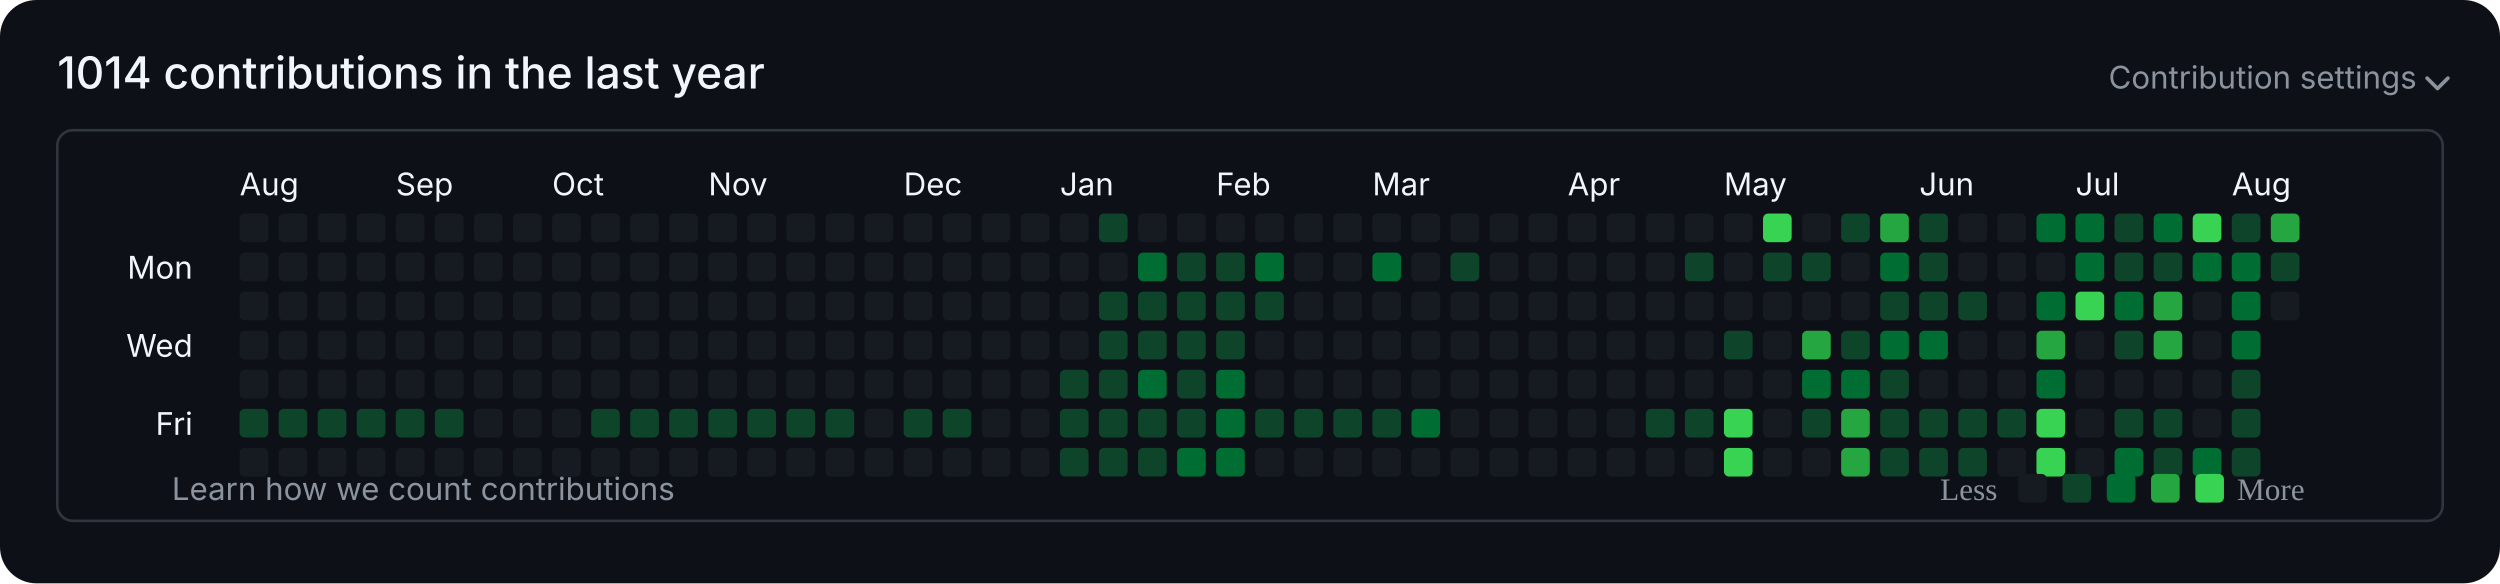
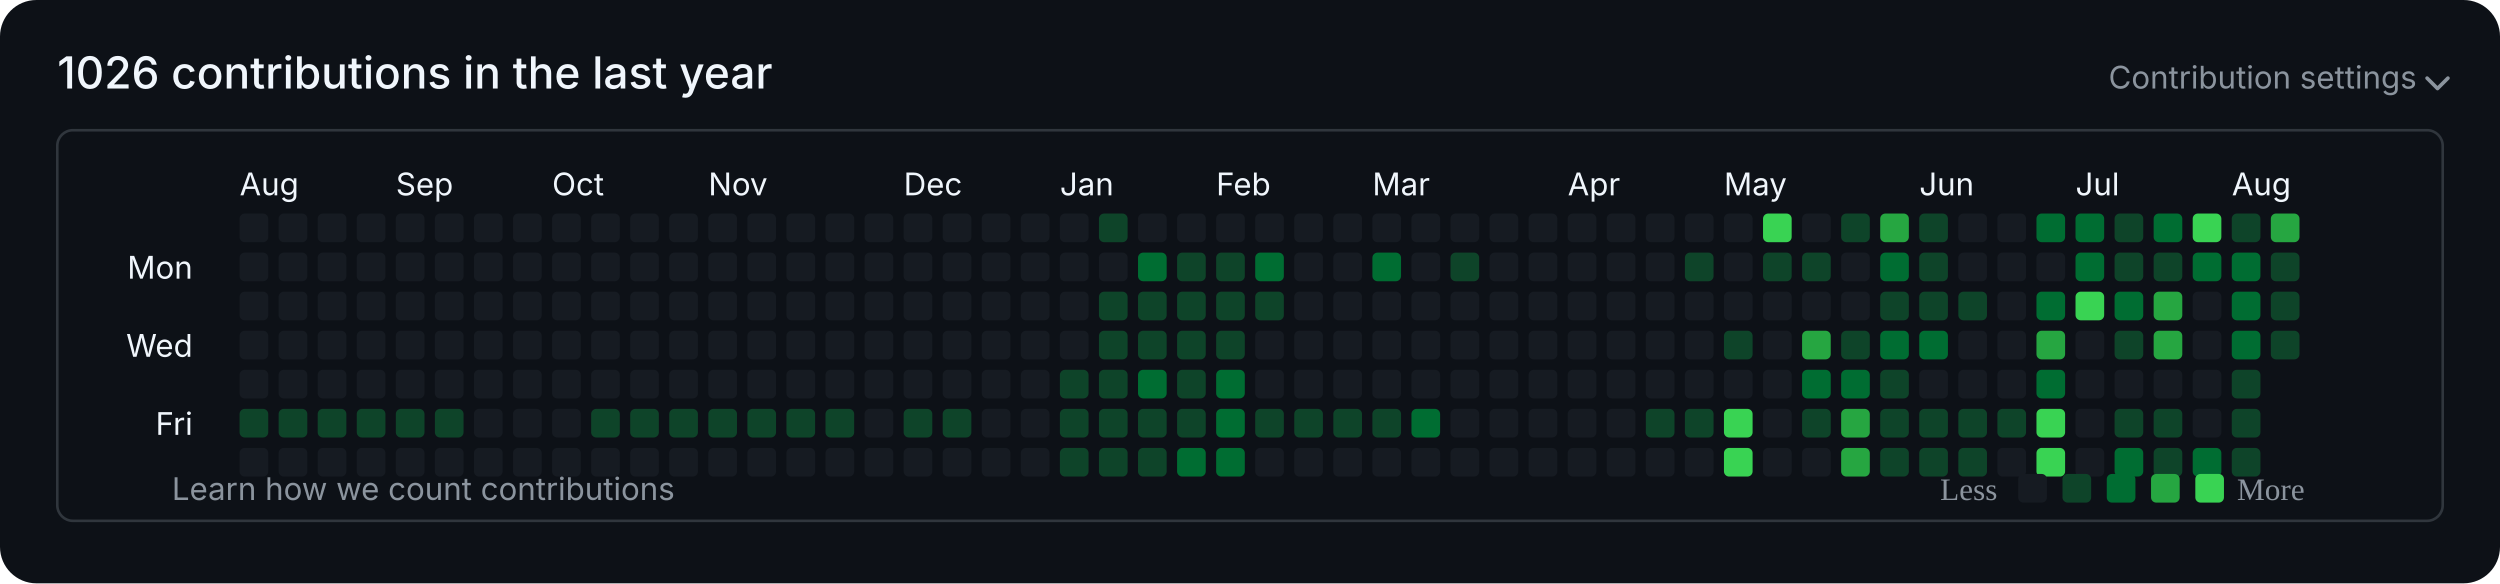
<svg xmlns="http://www.w3.org/2000/svg" width="1200" height="280" viewBox="0 0 960 224" fill="none" role="img" aria-label="AleksZyro GitHub contribution calendar">
  <style>
    .title { font: 500 17px -apple-system, BlinkMacSystemFont, 'Segoe UI', sans-serif; fill: #f0f6fc; }
    .month-label, .weekday-label, .legend, .hint { font: 400 12px -apple-system, BlinkMacSystemFont, 'Segoe UI', sans-serif; fill: #f0f6fc; }
    .hint, .legend-muted { fill: #8b949e; }
    .day-cell { shape-rendering: geometricPrecision; }
  </style>
  <rect width="960" height="224" rx="14" fill="#0d1117" />
-   <text x="22" y="34" class="title">1014 contributions in the last year</text>
+   <text x="22" y="34" class="title">1026 contributions in the last year</text>
  <text x="928" y="34" class="hint" text-anchor="end">Contribution settings</text>
  <path d="M 932 30 l 4 4 l 4 -4" stroke="#8b949e" stroke-width="1.4" fill="none" stroke-linecap="round" stroke-linejoin="round" />
  <rect x="22" y="50" width="916" height="150" rx="6" fill="none" stroke="#30363d" />
  <text x="92" y="75" class="month-label">Aug</text>
  <text x="152" y="75" class="month-label">Sep</text>
  <text x="212" y="75" class="month-label">Oct</text>
  <text x="272" y="75" class="month-label">Nov</text>
  <text x="347" y="75" class="month-label">Dec</text>
  <text x="407" y="75" class="month-label">Jan</text>
  <text x="467" y="75" class="month-label">Feb</text>
  <text x="527" y="75" class="month-label">Mar</text>
  <text x="602" y="75" class="month-label">Apr</text>
  <text x="662" y="75" class="month-label">May</text>
  <text x="737" y="75" class="month-label">Jun</text>
  <text x="797" y="75" class="month-label">Jul</text>
  <text x="857" y="75" class="month-label">Aug</text>
  <text x="74" y="107" class="weekday-label" text-anchor="end">Mon</text>
  <text x="74" y="137" class="weekday-label" text-anchor="end">Wed</text>
  <text x="74" y="167" class="weekday-label" text-anchor="end">Fri</text>
  <rect class="day-cell" x="92" y="82" width="11" height="11" rx="2" fill="#161b22" />
  <rect class="day-cell" x="92" y="97" width="11" height="11" rx="2" fill="#161b22" />
  <rect class="day-cell" x="92" y="112" width="11" height="11" rx="2" fill="#161b22" />
  <rect class="day-cell" x="92" y="127" width="11" height="11" rx="2" fill="#161b22" />
  <rect class="day-cell" x="92" y="142" width="11" height="11" rx="2" fill="#161b22" />
  <rect class="day-cell" x="92" y="157" width="11" height="11" rx="2" fill="#0e4429" />
  <rect class="day-cell" x="92" y="172" width="11" height="11" rx="2" fill="#161b22" />
  <rect class="day-cell" x="107" y="82" width="11" height="11" rx="2" fill="#161b22" />
  <rect class="day-cell" x="107" y="97" width="11" height="11" rx="2" fill="#161b22" />
  <rect class="day-cell" x="107" y="112" width="11" height="11" rx="2" fill="#161b22" />
  <rect class="day-cell" x="107" y="127" width="11" height="11" rx="2" fill="#161b22" />
  <rect class="day-cell" x="107" y="142" width="11" height="11" rx="2" fill="#161b22" />
  <rect class="day-cell" x="107" y="157" width="11" height="11" rx="2" fill="#0e4429" />
  <rect class="day-cell" x="107" y="172" width="11" height="11" rx="2" fill="#161b22" />
  <rect class="day-cell" x="122" y="82" width="11" height="11" rx="2" fill="#161b22" />
  <rect class="day-cell" x="122" y="97" width="11" height="11" rx="2" fill="#161b22" />
  <rect class="day-cell" x="122" y="112" width="11" height="11" rx="2" fill="#161b22" />
  <rect class="day-cell" x="122" y="127" width="11" height="11" rx="2" fill="#161b22" />
  <rect class="day-cell" x="122" y="142" width="11" height="11" rx="2" fill="#161b22" />
  <rect class="day-cell" x="122" y="157" width="11" height="11" rx="2" fill="#0e4429" />
  <rect class="day-cell" x="122" y="172" width="11" height="11" rx="2" fill="#161b22" />
  <rect class="day-cell" x="137" y="82" width="11" height="11" rx="2" fill="#161b22" />
  <rect class="day-cell" x="137" y="97" width="11" height="11" rx="2" fill="#161b22" />
  <rect class="day-cell" x="137" y="112" width="11" height="11" rx="2" fill="#161b22" />
  <rect class="day-cell" x="137" y="127" width="11" height="11" rx="2" fill="#161b22" />
  <rect class="day-cell" x="137" y="142" width="11" height="11" rx="2" fill="#161b22" />
  <rect class="day-cell" x="137" y="157" width="11" height="11" rx="2" fill="#0e4429" />
  <rect class="day-cell" x="137" y="172" width="11" height="11" rx="2" fill="#161b22" />
  <rect class="day-cell" x="152" y="82" width="11" height="11" rx="2" fill="#161b22" />
  <rect class="day-cell" x="152" y="97" width="11" height="11" rx="2" fill="#161b22" />
  <rect class="day-cell" x="152" y="112" width="11" height="11" rx="2" fill="#161b22" />
  <rect class="day-cell" x="152" y="127" width="11" height="11" rx="2" fill="#161b22" />
  <rect class="day-cell" x="152" y="142" width="11" height="11" rx="2" fill="#161b22" />
  <rect class="day-cell" x="152" y="157" width="11" height="11" rx="2" fill="#0e4429" />
  <rect class="day-cell" x="152" y="172" width="11" height="11" rx="2" fill="#161b22" />
  <rect class="day-cell" x="167" y="82" width="11" height="11" rx="2" fill="#161b22" />
  <rect class="day-cell" x="167" y="97" width="11" height="11" rx="2" fill="#161b22" />
  <rect class="day-cell" x="167" y="112" width="11" height="11" rx="2" fill="#161b22" />
  <rect class="day-cell" x="167" y="127" width="11" height="11" rx="2" fill="#161b22" />
  <rect class="day-cell" x="167" y="142" width="11" height="11" rx="2" fill="#161b22" />
  <rect class="day-cell" x="167" y="157" width="11" height="11" rx="2" fill="#0e4429" />
  <rect class="day-cell" x="167" y="172" width="11" height="11" rx="2" fill="#161b22" />
  <rect class="day-cell" x="182" y="82" width="11" height="11" rx="2" fill="#161b22" />
  <rect class="day-cell" x="182" y="97" width="11" height="11" rx="2" fill="#161b22" />
  <rect class="day-cell" x="182" y="112" width="11" height="11" rx="2" fill="#161b22" />
  <rect class="day-cell" x="182" y="127" width="11" height="11" rx="2" fill="#161b22" />
  <rect class="day-cell" x="182" y="142" width="11" height="11" rx="2" fill="#161b22" />
  <rect class="day-cell" x="182" y="157" width="11" height="11" rx="2" fill="#161b22" />
  <rect class="day-cell" x="182" y="172" width="11" height="11" rx="2" fill="#161b22" />
  <rect class="day-cell" x="197" y="82" width="11" height="11" rx="2" fill="#161b22" />
  <rect class="day-cell" x="197" y="97" width="11" height="11" rx="2" fill="#161b22" />
  <rect class="day-cell" x="197" y="112" width="11" height="11" rx="2" fill="#161b22" />
  <rect class="day-cell" x="197" y="127" width="11" height="11" rx="2" fill="#161b22" />
  <rect class="day-cell" x="197" y="142" width="11" height="11" rx="2" fill="#161b22" />
  <rect class="day-cell" x="197" y="157" width="11" height="11" rx="2" fill="#161b22" />
  <rect class="day-cell" x="197" y="172" width="11" height="11" rx="2" fill="#161b22" />
  <rect class="day-cell" x="212" y="82" width="11" height="11" rx="2" fill="#161b22" />
  <rect class="day-cell" x="212" y="97" width="11" height="11" rx="2" fill="#161b22" />
  <rect class="day-cell" x="212" y="112" width="11" height="11" rx="2" fill="#161b22" />
  <rect class="day-cell" x="212" y="127" width="11" height="11" rx="2" fill="#161b22" />
  <rect class="day-cell" x="212" y="142" width="11" height="11" rx="2" fill="#161b22" />
  <rect class="day-cell" x="212" y="157" width="11" height="11" rx="2" fill="#161b22" />
  <rect class="day-cell" x="212" y="172" width="11" height="11" rx="2" fill="#161b22" />
  <rect class="day-cell" x="227" y="82" width="11" height="11" rx="2" fill="#161b22" />
  <rect class="day-cell" x="227" y="97" width="11" height="11" rx="2" fill="#161b22" />
  <rect class="day-cell" x="227" y="112" width="11" height="11" rx="2" fill="#161b22" />
  <rect class="day-cell" x="227" y="127" width="11" height="11" rx="2" fill="#161b22" />
  <rect class="day-cell" x="227" y="142" width="11" height="11" rx="2" fill="#161b22" />
  <rect class="day-cell" x="227" y="157" width="11" height="11" rx="2" fill="#0e4429" />
  <rect class="day-cell" x="227" y="172" width="11" height="11" rx="2" fill="#161b22" />
  <rect class="day-cell" x="242" y="82" width="11" height="11" rx="2" fill="#161b22" />
  <rect class="day-cell" x="242" y="97" width="11" height="11" rx="2" fill="#161b22" />
  <rect class="day-cell" x="242" y="112" width="11" height="11" rx="2" fill="#161b22" />
  <rect class="day-cell" x="242" y="127" width="11" height="11" rx="2" fill="#161b22" />
  <rect class="day-cell" x="242" y="142" width="11" height="11" rx="2" fill="#161b22" />
  <rect class="day-cell" x="242" y="157" width="11" height="11" rx="2" fill="#0e4429" />
  <rect class="day-cell" x="242" y="172" width="11" height="11" rx="2" fill="#161b22" />
  <rect class="day-cell" x="257" y="82" width="11" height="11" rx="2" fill="#161b22" />
  <rect class="day-cell" x="257" y="97" width="11" height="11" rx="2" fill="#161b22" />
  <rect class="day-cell" x="257" y="112" width="11" height="11" rx="2" fill="#161b22" />
  <rect class="day-cell" x="257" y="127" width="11" height="11" rx="2" fill="#161b22" />
  <rect class="day-cell" x="257" y="142" width="11" height="11" rx="2" fill="#161b22" />
  <rect class="day-cell" x="257" y="157" width="11" height="11" rx="2" fill="#0e4429" />
  <rect class="day-cell" x="257" y="172" width="11" height="11" rx="2" fill="#161b22" />
  <rect class="day-cell" x="272" y="82" width="11" height="11" rx="2" fill="#161b22" />
  <rect class="day-cell" x="272" y="97" width="11" height="11" rx="2" fill="#161b22" />
  <rect class="day-cell" x="272" y="112" width="11" height="11" rx="2" fill="#161b22" />
  <rect class="day-cell" x="272" y="127" width="11" height="11" rx="2" fill="#161b22" />
  <rect class="day-cell" x="272" y="142" width="11" height="11" rx="2" fill="#161b22" />
  <rect class="day-cell" x="272" y="157" width="11" height="11" rx="2" fill="#0e4429" />
  <rect class="day-cell" x="272" y="172" width="11" height="11" rx="2" fill="#161b22" />
  <rect class="day-cell" x="287" y="82" width="11" height="11" rx="2" fill="#161b22" />
  <rect class="day-cell" x="287" y="97" width="11" height="11" rx="2" fill="#161b22" />
  <rect class="day-cell" x="287" y="112" width="11" height="11" rx="2" fill="#161b22" />
  <rect class="day-cell" x="287" y="127" width="11" height="11" rx="2" fill="#161b22" />
  <rect class="day-cell" x="287" y="142" width="11" height="11" rx="2" fill="#161b22" />
  <rect class="day-cell" x="287" y="157" width="11" height="11" rx="2" fill="#0e4429" />
  <rect class="day-cell" x="287" y="172" width="11" height="11" rx="2" fill="#161b22" />
  <rect class="day-cell" x="302" y="82" width="11" height="11" rx="2" fill="#161b22" />
  <rect class="day-cell" x="302" y="97" width="11" height="11" rx="2" fill="#161b22" />
  <rect class="day-cell" x="302" y="112" width="11" height="11" rx="2" fill="#161b22" />
  <rect class="day-cell" x="302" y="127" width="11" height="11" rx="2" fill="#161b22" />
  <rect class="day-cell" x="302" y="142" width="11" height="11" rx="2" fill="#161b22" />
  <rect class="day-cell" x="302" y="157" width="11" height="11" rx="2" fill="#0e4429" />
  <rect class="day-cell" x="302" y="172" width="11" height="11" rx="2" fill="#161b22" />
  <rect class="day-cell" x="317" y="82" width="11" height="11" rx="2" fill="#161b22" />
  <rect class="day-cell" x="317" y="97" width="11" height="11" rx="2" fill="#161b22" />
  <rect class="day-cell" x="317" y="112" width="11" height="11" rx="2" fill="#161b22" />
  <rect class="day-cell" x="317" y="127" width="11" height="11" rx="2" fill="#161b22" />
  <rect class="day-cell" x="317" y="142" width="11" height="11" rx="2" fill="#161b22" />
  <rect class="day-cell" x="317" y="157" width="11" height="11" rx="2" fill="#0e4429" />
  <rect class="day-cell" x="317" y="172" width="11" height="11" rx="2" fill="#161b22" />
  <rect class="day-cell" x="332" y="82" width="11" height="11" rx="2" fill="#161b22" />
  <rect class="day-cell" x="332" y="97" width="11" height="11" rx="2" fill="#161b22" />
  <rect class="day-cell" x="332" y="112" width="11" height="11" rx="2" fill="#161b22" />
  <rect class="day-cell" x="332" y="127" width="11" height="11" rx="2" fill="#161b22" />
  <rect class="day-cell" x="332" y="142" width="11" height="11" rx="2" fill="#161b22" />
  <rect class="day-cell" x="332" y="157" width="11" height="11" rx="2" fill="#161b22" />
  <rect class="day-cell" x="332" y="172" width="11" height="11" rx="2" fill="#161b22" />
  <rect class="day-cell" x="347" y="82" width="11" height="11" rx="2" fill="#161b22" />
  <rect class="day-cell" x="347" y="97" width="11" height="11" rx="2" fill="#161b22" />
  <rect class="day-cell" x="347" y="112" width="11" height="11" rx="2" fill="#161b22" />
  <rect class="day-cell" x="347" y="127" width="11" height="11" rx="2" fill="#161b22" />
  <rect class="day-cell" x="347" y="142" width="11" height="11" rx="2" fill="#161b22" />
  <rect class="day-cell" x="347" y="157" width="11" height="11" rx="2" fill="#0e4429" />
  <rect class="day-cell" x="347" y="172" width="11" height="11" rx="2" fill="#161b22" />
  <rect class="day-cell" x="362" y="82" width="11" height="11" rx="2" fill="#161b22" />
  <rect class="day-cell" x="362" y="97" width="11" height="11" rx="2" fill="#161b22" />
  <rect class="day-cell" x="362" y="112" width="11" height="11" rx="2" fill="#161b22" />
  <rect class="day-cell" x="362" y="127" width="11" height="11" rx="2" fill="#161b22" />
  <rect class="day-cell" x="362" y="142" width="11" height="11" rx="2" fill="#161b22" />
  <rect class="day-cell" x="362" y="157" width="11" height="11" rx="2" fill="#0e4429" />
  <rect class="day-cell" x="362" y="172" width="11" height="11" rx="2" fill="#161b22" />
  <rect class="day-cell" x="377" y="82" width="11" height="11" rx="2" fill="#161b22" />
  <rect class="day-cell" x="377" y="97" width="11" height="11" rx="2" fill="#161b22" />
  <rect class="day-cell" x="377" y="112" width="11" height="11" rx="2" fill="#161b22" />
  <rect class="day-cell" x="377" y="127" width="11" height="11" rx="2" fill="#161b22" />
  <rect class="day-cell" x="377" y="142" width="11" height="11" rx="2" fill="#161b22" />
  <rect class="day-cell" x="377" y="157" width="11" height="11" rx="2" fill="#161b22" />
  <rect class="day-cell" x="377" y="172" width="11" height="11" rx="2" fill="#161b22" />
  <rect class="day-cell" x="392" y="82" width="11" height="11" rx="2" fill="#161b22" />
  <rect class="day-cell" x="392" y="97" width="11" height="11" rx="2" fill="#161b22" />
  <rect class="day-cell" x="392" y="112" width="11" height="11" rx="2" fill="#161b22" />
  <rect class="day-cell" x="392" y="127" width="11" height="11" rx="2" fill="#161b22" />
  <rect class="day-cell" x="392" y="142" width="11" height="11" rx="2" fill="#161b22" />
  <rect class="day-cell" x="392" y="157" width="11" height="11" rx="2" fill="#161b22" />
  <rect class="day-cell" x="392" y="172" width="11" height="11" rx="2" fill="#161b22" />
  <rect class="day-cell" x="407" y="82" width="11" height="11" rx="2" fill="#161b22" />
  <rect class="day-cell" x="407" y="97" width="11" height="11" rx="2" fill="#161b22" />
  <rect class="day-cell" x="407" y="112" width="11" height="11" rx="2" fill="#161b22" />
  <rect class="day-cell" x="407" y="127" width="11" height="11" rx="2" fill="#161b22" />
  <rect class="day-cell" x="407" y="142" width="11" height="11" rx="2" fill="#0e4429" />
  <rect class="day-cell" x="407" y="157" width="11" height="11" rx="2" fill="#0e4429" />
  <rect class="day-cell" x="407" y="172" width="11" height="11" rx="2" fill="#0e4429" />
  <rect class="day-cell" x="422" y="82" width="11" height="11" rx="2" fill="#0e4429" />
  <rect class="day-cell" x="422" y="97" width="11" height="11" rx="2" fill="#161b22" />
  <rect class="day-cell" x="422" y="112" width="11" height="11" rx="2" fill="#0e4429" />
  <rect class="day-cell" x="422" y="127" width="11" height="11" rx="2" fill="#0e4429" />
  <rect class="day-cell" x="422" y="142" width="11" height="11" rx="2" fill="#0e4429" />
  <rect class="day-cell" x="422" y="157" width="11" height="11" rx="2" fill="#0e4429" />
  <rect class="day-cell" x="422" y="172" width="11" height="11" rx="2" fill="#0e4429" />
  <rect class="day-cell" x="437" y="82" width="11" height="11" rx="2" fill="#161b22" />
  <rect class="day-cell" x="437" y="97" width="11" height="11" rx="2" fill="#006d32" />
  <rect class="day-cell" x="437" y="112" width="11" height="11" rx="2" fill="#0e4429" />
  <rect class="day-cell" x="437" y="127" width="11" height="11" rx="2" fill="#0e4429" />
  <rect class="day-cell" x="437" y="142" width="11" height="11" rx="2" fill="#006d32" />
  <rect class="day-cell" x="437" y="157" width="11" height="11" rx="2" fill="#0e4429" />
  <rect class="day-cell" x="437" y="172" width="11" height="11" rx="2" fill="#0e4429" />
  <rect class="day-cell" x="452" y="82" width="11" height="11" rx="2" fill="#161b22" />
  <rect class="day-cell" x="452" y="97" width="11" height="11" rx="2" fill="#0e4429" />
  <rect class="day-cell" x="452" y="112" width="11" height="11" rx="2" fill="#0e4429" />
  <rect class="day-cell" x="452" y="127" width="11" height="11" rx="2" fill="#0e4429" />
  <rect class="day-cell" x="452" y="142" width="11" height="11" rx="2" fill="#0e4429" />
  <rect class="day-cell" x="452" y="157" width="11" height="11" rx="2" fill="#0e4429" />
  <rect class="day-cell" x="452" y="172" width="11" height="11" rx="2" fill="#006d32" />
  <rect class="day-cell" x="467" y="82" width="11" height="11" rx="2" fill="#161b22" />
  <rect class="day-cell" x="467" y="97" width="11" height="11" rx="2" fill="#0e4429" />
  <rect class="day-cell" x="467" y="112" width="11" height="11" rx="2" fill="#0e4429" />
  <rect class="day-cell" x="467" y="127" width="11" height="11" rx="2" fill="#0e4429" />
  <rect class="day-cell" x="467" y="142" width="11" height="11" rx="2" fill="#006d32" />
  <rect class="day-cell" x="467" y="157" width="11" height="11" rx="2" fill="#006d32" />
  <rect class="day-cell" x="467" y="172" width="11" height="11" rx="2" fill="#006d32" />
  <rect class="day-cell" x="482" y="82" width="11" height="11" rx="2" fill="#161b22" />
  <rect class="day-cell" x="482" y="97" width="11" height="11" rx="2" fill="#006d32" />
  <rect class="day-cell" x="482" y="112" width="11" height="11" rx="2" fill="#0e4429" />
  <rect class="day-cell" x="482" y="127" width="11" height="11" rx="2" fill="#161b22" />
  <rect class="day-cell" x="482" y="142" width="11" height="11" rx="2" fill="#161b22" />
  <rect class="day-cell" x="482" y="157" width="11" height="11" rx="2" fill="#0e4429" />
  <rect class="day-cell" x="482" y="172" width="11" height="11" rx="2" fill="#161b22" />
  <rect class="day-cell" x="497" y="82" width="11" height="11" rx="2" fill="#161b22" />
  <rect class="day-cell" x="497" y="97" width="11" height="11" rx="2" fill="#161b22" />
  <rect class="day-cell" x="497" y="112" width="11" height="11" rx="2" fill="#161b22" />
  <rect class="day-cell" x="497" y="127" width="11" height="11" rx="2" fill="#161b22" />
  <rect class="day-cell" x="497" y="142" width="11" height="11" rx="2" fill="#161b22" />
  <rect class="day-cell" x="497" y="157" width="11" height="11" rx="2" fill="#0e4429" />
  <rect class="day-cell" x="497" y="172" width="11" height="11" rx="2" fill="#161b22" />
  <rect class="day-cell" x="512" y="82" width="11" height="11" rx="2" fill="#161b22" />
  <rect class="day-cell" x="512" y="97" width="11" height="11" rx="2" fill="#161b22" />
  <rect class="day-cell" x="512" y="112" width="11" height="11" rx="2" fill="#161b22" />
  <rect class="day-cell" x="512" y="127" width="11" height="11" rx="2" fill="#161b22" />
  <rect class="day-cell" x="512" y="142" width="11" height="11" rx="2" fill="#161b22" />
  <rect class="day-cell" x="512" y="157" width="11" height="11" rx="2" fill="#0e4429" />
  <rect class="day-cell" x="512" y="172" width="11" height="11" rx="2" fill="#161b22" />
  <rect class="day-cell" x="527" y="82" width="11" height="11" rx="2" fill="#161b22" />
  <rect class="day-cell" x="527" y="97" width="11" height="11" rx="2" fill="#006d32" />
  <rect class="day-cell" x="527" y="112" width="11" height="11" rx="2" fill="#161b22" />
  <rect class="day-cell" x="527" y="127" width="11" height="11" rx="2" fill="#161b22" />
  <rect class="day-cell" x="527" y="142" width="11" height="11" rx="2" fill="#161b22" />
  <rect class="day-cell" x="527" y="157" width="11" height="11" rx="2" fill="#0e4429" />
  <rect class="day-cell" x="527" y="172" width="11" height="11" rx="2" fill="#161b22" />
  <rect class="day-cell" x="542" y="82" width="11" height="11" rx="2" fill="#161b22" />
  <rect class="day-cell" x="542" y="97" width="11" height="11" rx="2" fill="#161b22" />
  <rect class="day-cell" x="542" y="112" width="11" height="11" rx="2" fill="#161b22" />
  <rect class="day-cell" x="542" y="127" width="11" height="11" rx="2" fill="#161b22" />
  <rect class="day-cell" x="542" y="142" width="11" height="11" rx="2" fill="#161b22" />
  <rect class="day-cell" x="542" y="157" width="11" height="11" rx="2" fill="#006d32" />
  <rect class="day-cell" x="542" y="172" width="11" height="11" rx="2" fill="#161b22" />
  <rect class="day-cell" x="557" y="82" width="11" height="11" rx="2" fill="#161b22" />
  <rect class="day-cell" x="557" y="97" width="11" height="11" rx="2" fill="#0e4429" />
  <rect class="day-cell" x="557" y="112" width="11" height="11" rx="2" fill="#161b22" />
  <rect class="day-cell" x="557" y="127" width="11" height="11" rx="2" fill="#161b22" />
  <rect class="day-cell" x="557" y="142" width="11" height="11" rx="2" fill="#161b22" />
  <rect class="day-cell" x="557" y="157" width="11" height="11" rx="2" fill="#161b22" />
  <rect class="day-cell" x="557" y="172" width="11" height="11" rx="2" fill="#161b22" />
  <rect class="day-cell" x="572" y="82" width="11" height="11" rx="2" fill="#161b22" />
  <rect class="day-cell" x="572" y="97" width="11" height="11" rx="2" fill="#161b22" />
  <rect class="day-cell" x="572" y="112" width="11" height="11" rx="2" fill="#161b22" />
  <rect class="day-cell" x="572" y="127" width="11" height="11" rx="2" fill="#161b22" />
  <rect class="day-cell" x="572" y="142" width="11" height="11" rx="2" fill="#161b22" />
  <rect class="day-cell" x="572" y="157" width="11" height="11" rx="2" fill="#161b22" />
  <rect class="day-cell" x="572" y="172" width="11" height="11" rx="2" fill="#161b22" />
  <rect class="day-cell" x="587" y="82" width="11" height="11" rx="2" fill="#161b22" />
  <rect class="day-cell" x="587" y="97" width="11" height="11" rx="2" fill="#161b22" />
  <rect class="day-cell" x="587" y="112" width="11" height="11" rx="2" fill="#161b22" />
  <rect class="day-cell" x="587" y="127" width="11" height="11" rx="2" fill="#161b22" />
  <rect class="day-cell" x="587" y="142" width="11" height="11" rx="2" fill="#161b22" />
  <rect class="day-cell" x="587" y="157" width="11" height="11" rx="2" fill="#161b22" />
  <rect class="day-cell" x="587" y="172" width="11" height="11" rx="2" fill="#161b22" />
  <rect class="day-cell" x="602" y="82" width="11" height="11" rx="2" fill="#161b22" />
  <rect class="day-cell" x="602" y="97" width="11" height="11" rx="2" fill="#161b22" />
  <rect class="day-cell" x="602" y="112" width="11" height="11" rx="2" fill="#161b22" />
  <rect class="day-cell" x="602" y="127" width="11" height="11" rx="2" fill="#161b22" />
  <rect class="day-cell" x="602" y="142" width="11" height="11" rx="2" fill="#161b22" />
  <rect class="day-cell" x="602" y="157" width="11" height="11" rx="2" fill="#161b22" />
  <rect class="day-cell" x="602" y="172" width="11" height="11" rx="2" fill="#161b22" />
  <rect class="day-cell" x="617" y="82" width="11" height="11" rx="2" fill="#161b22" />
  <rect class="day-cell" x="617" y="97" width="11" height="11" rx="2" fill="#161b22" />
  <rect class="day-cell" x="617" y="112" width="11" height="11" rx="2" fill="#161b22" />
  <rect class="day-cell" x="617" y="127" width="11" height="11" rx="2" fill="#161b22" />
  <rect class="day-cell" x="617" y="142" width="11" height="11" rx="2" fill="#161b22" />
  <rect class="day-cell" x="617" y="157" width="11" height="11" rx="2" fill="#161b22" />
  <rect class="day-cell" x="617" y="172" width="11" height="11" rx="2" fill="#161b22" />
  <rect class="day-cell" x="632" y="82" width="11" height="11" rx="2" fill="#161b22" />
  <rect class="day-cell" x="632" y="97" width="11" height="11" rx="2" fill="#161b22" />
  <rect class="day-cell" x="632" y="112" width="11" height="11" rx="2" fill="#161b22" />
  <rect class="day-cell" x="632" y="127" width="11" height="11" rx="2" fill="#161b22" />
  <rect class="day-cell" x="632" y="142" width="11" height="11" rx="2" fill="#161b22" />
  <rect class="day-cell" x="632" y="157" width="11" height="11" rx="2" fill="#0e4429" />
  <rect class="day-cell" x="632" y="172" width="11" height="11" rx="2" fill="#161b22" />
  <rect class="day-cell" x="647" y="82" width="11" height="11" rx="2" fill="#161b22" />
  <rect class="day-cell" x="647" y="97" width="11" height="11" rx="2" fill="#0e4429" />
  <rect class="day-cell" x="647" y="112" width="11" height="11" rx="2" fill="#161b22" />
  <rect class="day-cell" x="647" y="127" width="11" height="11" rx="2" fill="#161b22" />
  <rect class="day-cell" x="647" y="142" width="11" height="11" rx="2" fill="#161b22" />
  <rect class="day-cell" x="647" y="157" width="11" height="11" rx="2" fill="#0e4429" />
  <rect class="day-cell" x="647" y="172" width="11" height="11" rx="2" fill="#161b22" />
  <rect class="day-cell" x="662" y="82" width="11" height="11" rx="2" fill="#161b22" />
  <rect class="day-cell" x="662" y="97" width="11" height="11" rx="2" fill="#161b22" />
  <rect class="day-cell" x="662" y="112" width="11" height="11" rx="2" fill="#161b22" />
  <rect class="day-cell" x="662" y="127" width="11" height="11" rx="2" fill="#0e4429" />
  <rect class="day-cell" x="662" y="142" width="11" height="11" rx="2" fill="#161b22" />
  <rect class="day-cell" x="662" y="157" width="11" height="11" rx="2" fill="#39d353" />
  <rect class="day-cell" x="662" y="172" width="11" height="11" rx="2" fill="#39d353" />
  <rect class="day-cell" x="677" y="82" width="11" height="11" rx="2" fill="#39d353" />
  <rect class="day-cell" x="677" y="97" width="11" height="11" rx="2" fill="#0e4429" />
  <rect class="day-cell" x="677" y="112" width="11" height="11" rx="2" fill="#161b22" />
  <rect class="day-cell" x="677" y="127" width="11" height="11" rx="2" fill="#161b22" />
  <rect class="day-cell" x="677" y="142" width="11" height="11" rx="2" fill="#161b22" />
  <rect class="day-cell" x="677" y="157" width="11" height="11" rx="2" fill="#161b22" />
  <rect class="day-cell" x="677" y="172" width="11" height="11" rx="2" fill="#161b22" />
  <rect class="day-cell" x="692" y="82" width="11" height="11" rx="2" fill="#161b22" />
  <rect class="day-cell" x="692" y="97" width="11" height="11" rx="2" fill="#0e4429" />
  <rect class="day-cell" x="692" y="112" width="11" height="11" rx="2" fill="#161b22" />
  <rect class="day-cell" x="692" y="127" width="11" height="11" rx="2" fill="#26a641" />
  <rect class="day-cell" x="692" y="142" width="11" height="11" rx="2" fill="#006d32" />
  <rect class="day-cell" x="692" y="157" width="11" height="11" rx="2" fill="#0e4429" />
  <rect class="day-cell" x="692" y="172" width="11" height="11" rx="2" fill="#161b22" />
  <rect class="day-cell" x="707" y="82" width="11" height="11" rx="2" fill="#0e4429" />
  <rect class="day-cell" x="707" y="97" width="11" height="11" rx="2" fill="#161b22" />
  <rect class="day-cell" x="707" y="112" width="11" height="11" rx="2" fill="#161b22" />
  <rect class="day-cell" x="707" y="127" width="11" height="11" rx="2" fill="#0e4429" />
  <rect class="day-cell" x="707" y="142" width="11" height="11" rx="2" fill="#006d32" />
  <rect class="day-cell" x="707" y="157" width="11" height="11" rx="2" fill="#26a641" />
  <rect class="day-cell" x="707" y="172" width="11" height="11" rx="2" fill="#26a641" />
  <rect class="day-cell" x="722" y="82" width="11" height="11" rx="2" fill="#26a641" />
  <rect class="day-cell" x="722" y="97" width="11" height="11" rx="2" fill="#006d32" />
  <rect class="day-cell" x="722" y="112" width="11" height="11" rx="2" fill="#0e4429" />
  <rect class="day-cell" x="722" y="127" width="11" height="11" rx="2" fill="#006d32" />
  <rect class="day-cell" x="722" y="142" width="11" height="11" rx="2" fill="#0e4429" />
  <rect class="day-cell" x="722" y="157" width="11" height="11" rx="2" fill="#0e4429" />
  <rect class="day-cell" x="722" y="172" width="11" height="11" rx="2" fill="#0e4429" />
  <rect class="day-cell" x="737" y="82" width="11" height="11" rx="2" fill="#0e4429" />
  <rect class="day-cell" x="737" y="97" width="11" height="11" rx="2" fill="#0e4429" />
  <rect class="day-cell" x="737" y="112" width="11" height="11" rx="2" fill="#0e4429" />
  <rect class="day-cell" x="737" y="127" width="11" height="11" rx="2" fill="#006d32" />
  <rect class="day-cell" x="737" y="142" width="11" height="11" rx="2" fill="#161b22" />
  <rect class="day-cell" x="737" y="157" width="11" height="11" rx="2" fill="#0e4429" />
  <rect class="day-cell" x="737" y="172" width="11" height="11" rx="2" fill="#0e4429" />
  <rect class="day-cell" x="752" y="82" width="11" height="11" rx="2" fill="#161b22" />
  <rect class="day-cell" x="752" y="97" width="11" height="11" rx="2" fill="#161b22" />
  <rect class="day-cell" x="752" y="112" width="11" height="11" rx="2" fill="#0e4429" />
  <rect class="day-cell" x="752" y="127" width="11" height="11" rx="2" fill="#161b22" />
  <rect class="day-cell" x="752" y="142" width="11" height="11" rx="2" fill="#161b22" />
  <rect class="day-cell" x="752" y="157" width="11" height="11" rx="2" fill="#0e4429" />
  <rect class="day-cell" x="752" y="172" width="11" height="11" rx="2" fill="#0e4429" />
  <rect class="day-cell" x="767" y="82" width="11" height="11" rx="2" fill="#161b22" />
  <rect class="day-cell" x="767" y="97" width="11" height="11" rx="2" fill="#161b22" />
  <rect class="day-cell" x="767" y="112" width="11" height="11" rx="2" fill="#161b22" />
  <rect class="day-cell" x="767" y="127" width="11" height="11" rx="2" fill="#161b22" />
  <rect class="day-cell" x="767" y="142" width="11" height="11" rx="2" fill="#161b22" />
  <rect class="day-cell" x="767" y="157" width="11" height="11" rx="2" fill="#0e4429" />
  <rect class="day-cell" x="767" y="172" width="11" height="11" rx="2" fill="#161b22" />
  <rect class="day-cell" x="782" y="82" width="11" height="11" rx="2" fill="#006d32" />
  <rect class="day-cell" x="782" y="97" width="11" height="11" rx="2" fill="#161b22" />
  <rect class="day-cell" x="782" y="112" width="11" height="11" rx="2" fill="#006d32" />
  <rect class="day-cell" x="782" y="127" width="11" height="11" rx="2" fill="#26a641" />
  <rect class="day-cell" x="782" y="142" width="11" height="11" rx="2" fill="#006d32" />
  <rect class="day-cell" x="782" y="157" width="11" height="11" rx="2" fill="#39d353" />
  <rect class="day-cell" x="782" y="172" width="11" height="11" rx="2" fill="#39d353" />
  <rect class="day-cell" x="797" y="82" width="11" height="11" rx="2" fill="#006d32" />
  <rect class="day-cell" x="797" y="97" width="11" height="11" rx="2" fill="#006d32" />
  <rect class="day-cell" x="797" y="112" width="11" height="11" rx="2" fill="#39d353" />
  <rect class="day-cell" x="797" y="127" width="11" height="11" rx="2" fill="#161b22" />
  <rect class="day-cell" x="797" y="142" width="11" height="11" rx="2" fill="#161b22" />
  <rect class="day-cell" x="797" y="157" width="11" height="11" rx="2" fill="#161b22" />
  <rect class="day-cell" x="797" y="172" width="11" height="11" rx="2" fill="#161b22" />
  <rect class="day-cell" x="812" y="82" width="11" height="11" rx="2" fill="#0e4429" />
  <rect class="day-cell" x="812" y="97" width="11" height="11" rx="2" fill="#0e4429" />
  <rect class="day-cell" x="812" y="112" width="11" height="11" rx="2" fill="#006d32" />
  <rect class="day-cell" x="812" y="127" width="11" height="11" rx="2" fill="#0e4429" />
  <rect class="day-cell" x="812" y="142" width="11" height="11" rx="2" fill="#161b22" />
  <rect class="day-cell" x="812" y="157" width="11" height="11" rx="2" fill="#0e4429" />
  <rect class="day-cell" x="812" y="172" width="11" height="11" rx="2" fill="#006d32" />
  <rect class="day-cell" x="827" y="82" width="11" height="11" rx="2" fill="#006d32" />
  <rect class="day-cell" x="827" y="97" width="11" height="11" rx="2" fill="#0e4429" />
  <rect class="day-cell" x="827" y="112" width="11" height="11" rx="2" fill="#26a641" />
  <rect class="day-cell" x="827" y="127" width="11" height="11" rx="2" fill="#26a641" />
  <rect class="day-cell" x="827" y="142" width="11" height="11" rx="2" fill="#161b22" />
  <rect class="day-cell" x="827" y="157" width="11" height="11" rx="2" fill="#0e4429" />
  <rect class="day-cell" x="827" y="172" width="11" height="11" rx="2" fill="#0e4429" />
  <rect class="day-cell" x="842" y="82" width="11" height="11" rx="2" fill="#39d353" />
  <rect class="day-cell" x="842" y="97" width="11" height="11" rx="2" fill="#006d32" />
  <rect class="day-cell" x="842" y="112" width="11" height="11" rx="2" fill="#161b22" />
  <rect class="day-cell" x="842" y="127" width="11" height="11" rx="2" fill="#161b22" />
  <rect class="day-cell" x="842" y="142" width="11" height="11" rx="2" fill="#161b22" />
  <rect class="day-cell" x="842" y="157" width="11" height="11" rx="2" fill="#161b22" />
  <rect class="day-cell" x="842" y="172" width="11" height="11" rx="2" fill="#006d32" />
  <rect class="day-cell" x="857" y="82" width="11" height="11" rx="2" fill="#0e4429" />
  <rect class="day-cell" x="857" y="97" width="11" height="11" rx="2" fill="#006d32" />
  <rect class="day-cell" x="857" y="112" width="11" height="11" rx="2" fill="#006d32" />
  <rect class="day-cell" x="857" y="127" width="11" height="11" rx="2" fill="#006d32" />
  <rect class="day-cell" x="857" y="142" width="11" height="11" rx="2" fill="#0e4429" />
  <rect class="day-cell" x="857" y="157" width="11" height="11" rx="2" fill="#0e4429" />
  <rect class="day-cell" x="857" y="172" width="11" height="11" rx="2" fill="#0e4429" />
  <rect class="day-cell" x="872" y="82" width="11" height="11" rx="2" fill="#26a641" />
  <rect class="day-cell" x="872" y="97" width="11" height="11" rx="2" fill="#0e4429" />
-   <rect class="day-cell" x="872" y="112" width="11" height="11" rx="2" fill="#161b22" />
+   <rect class="day-cell" x="872" y="112" width="11" height="11" rx="2" fill="#0e4429" />
+   <rect class="day-cell" x="872" y="127" width="11" height="11" rx="2" fill="#0e4429" />
  <text x="66" y="192" class="hint">Learn how we count contributions</text>
  <text x="745" y="192" class="legend-muted">Less</text>
  <rect x="775" y="182" width="11" height="11" rx="2" fill="#161b22" />
  <rect x="792" y="182" width="11" height="11" rx="2" fill="#0e4429" />
  <rect x="809" y="182" width="11" height="11" rx="2" fill="#006d32" />
  <rect x="826" y="182" width="11" height="11" rx="2" fill="#26a641" />
  <rect x="843" y="182" width="11" height="11" rx="2" fill="#39d353" />
  <text x="859" y="192" class="legend-muted">More</text>
</svg>
